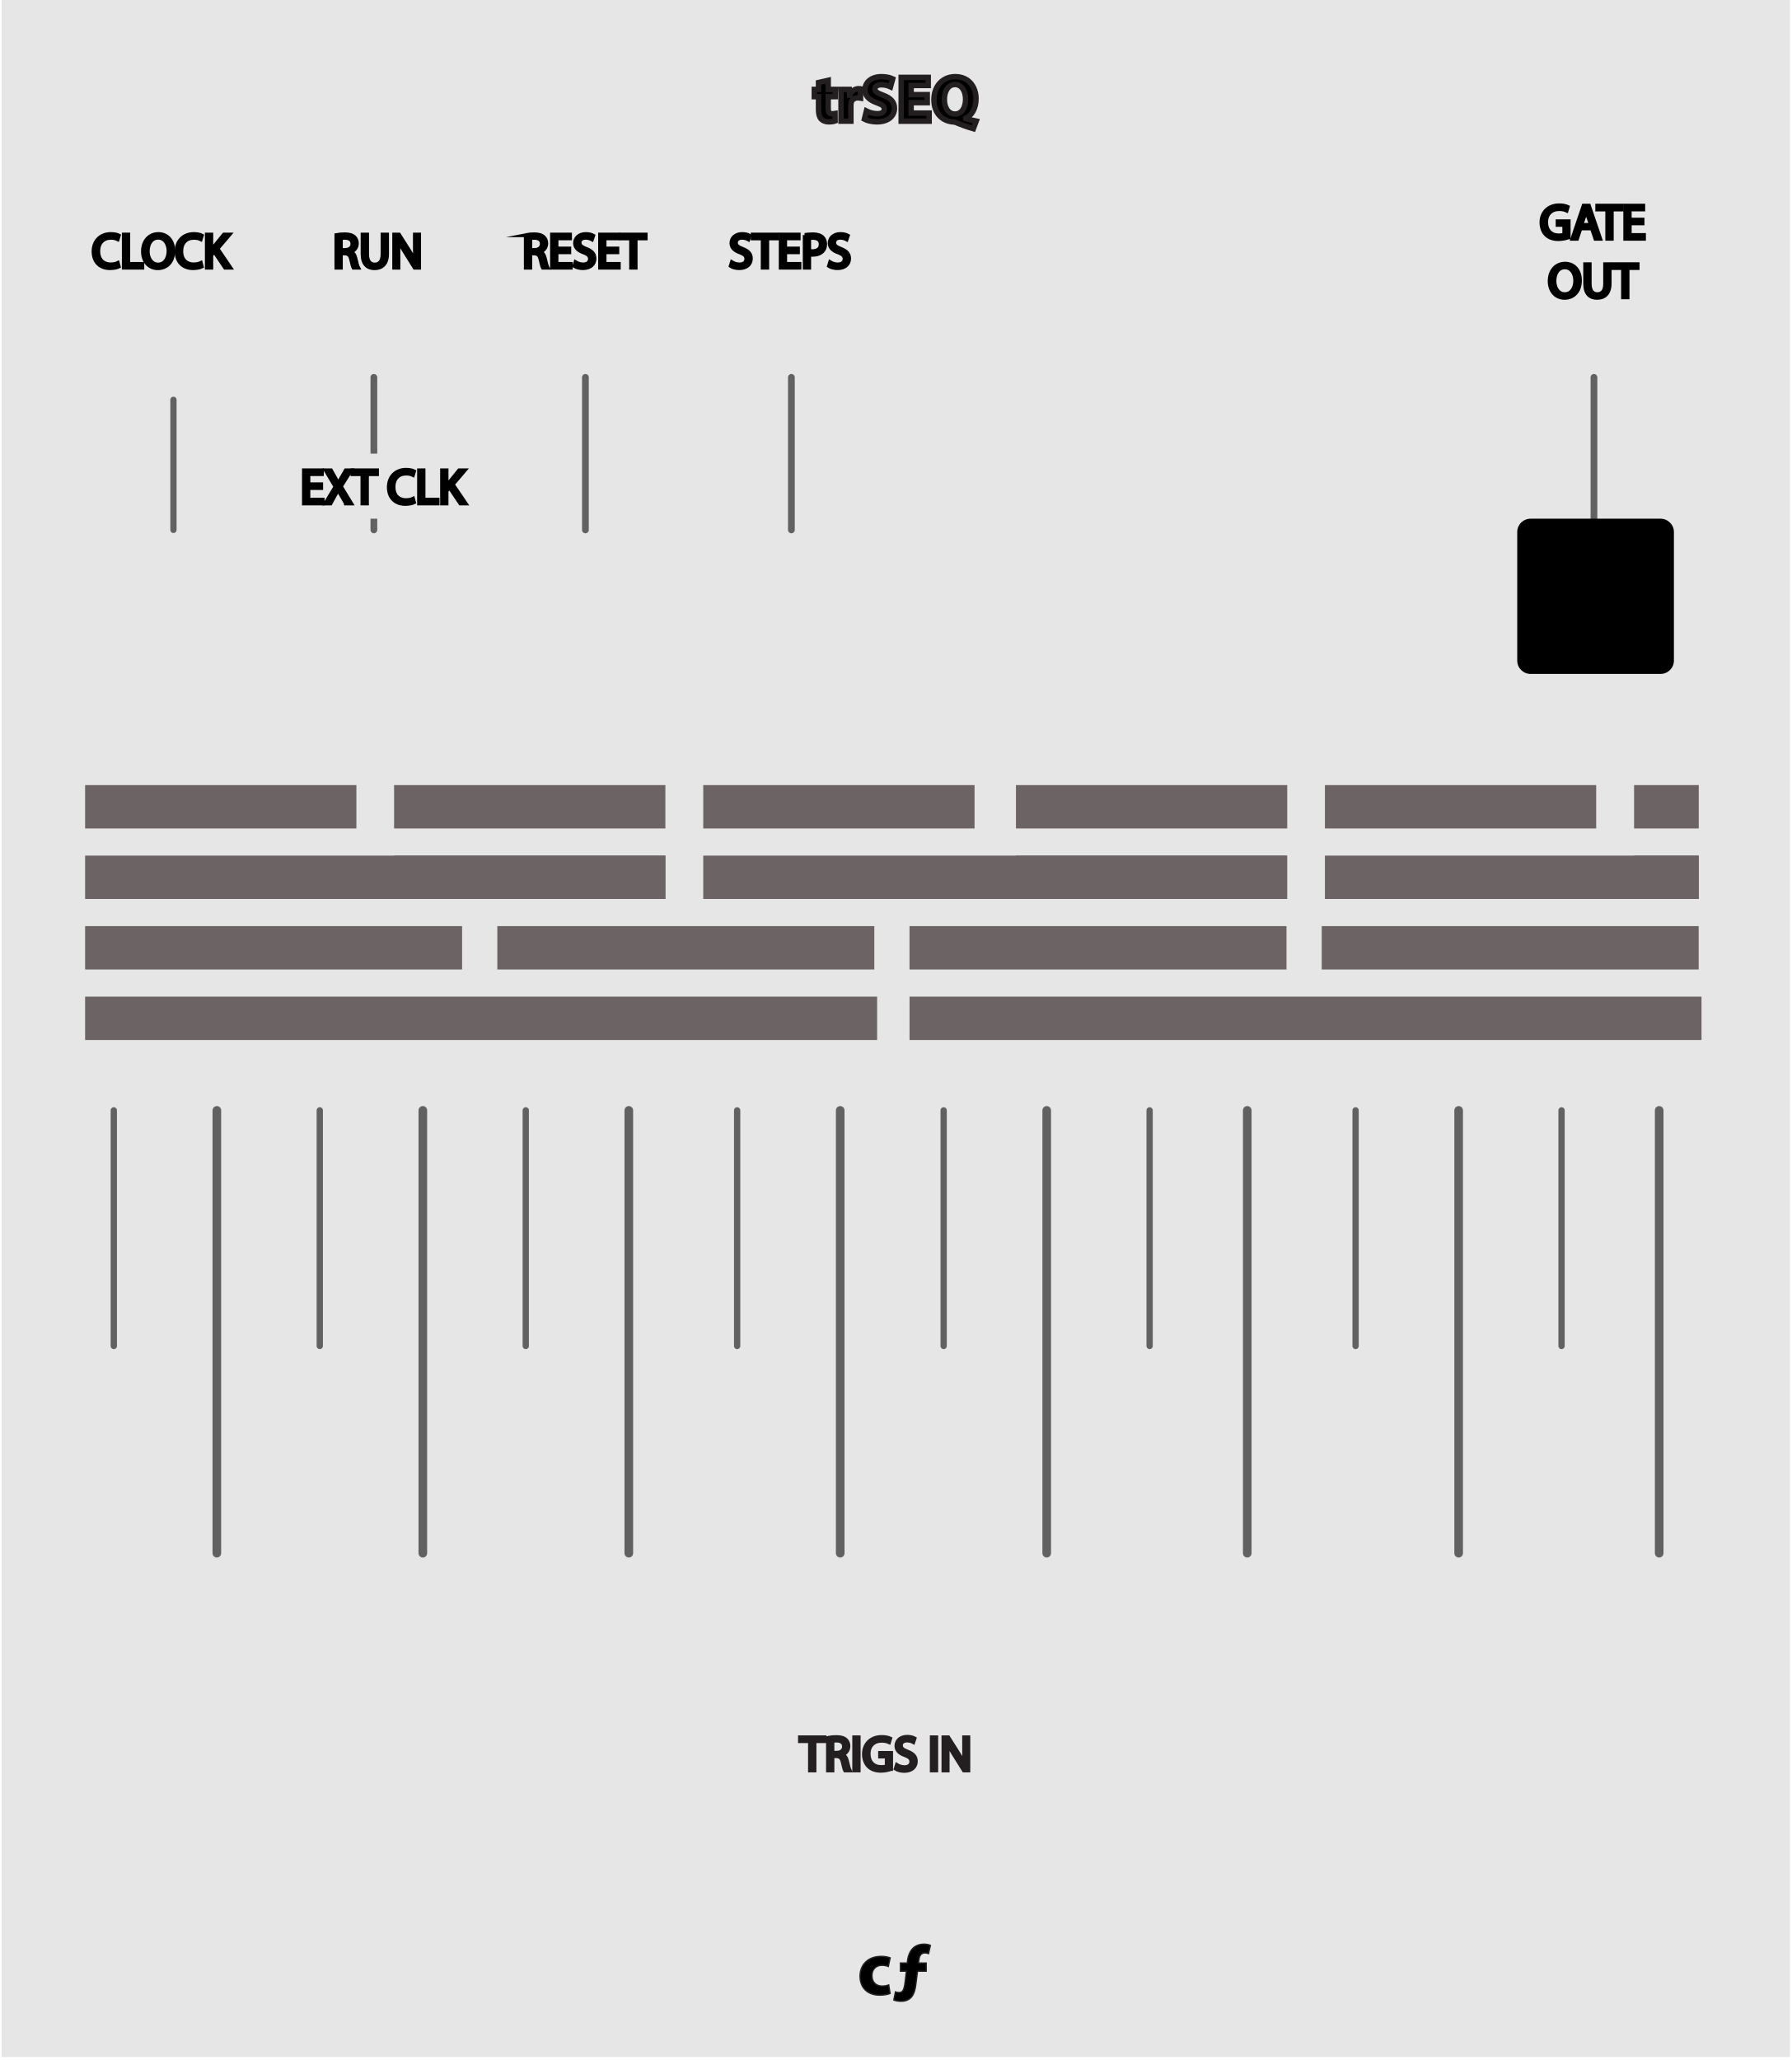
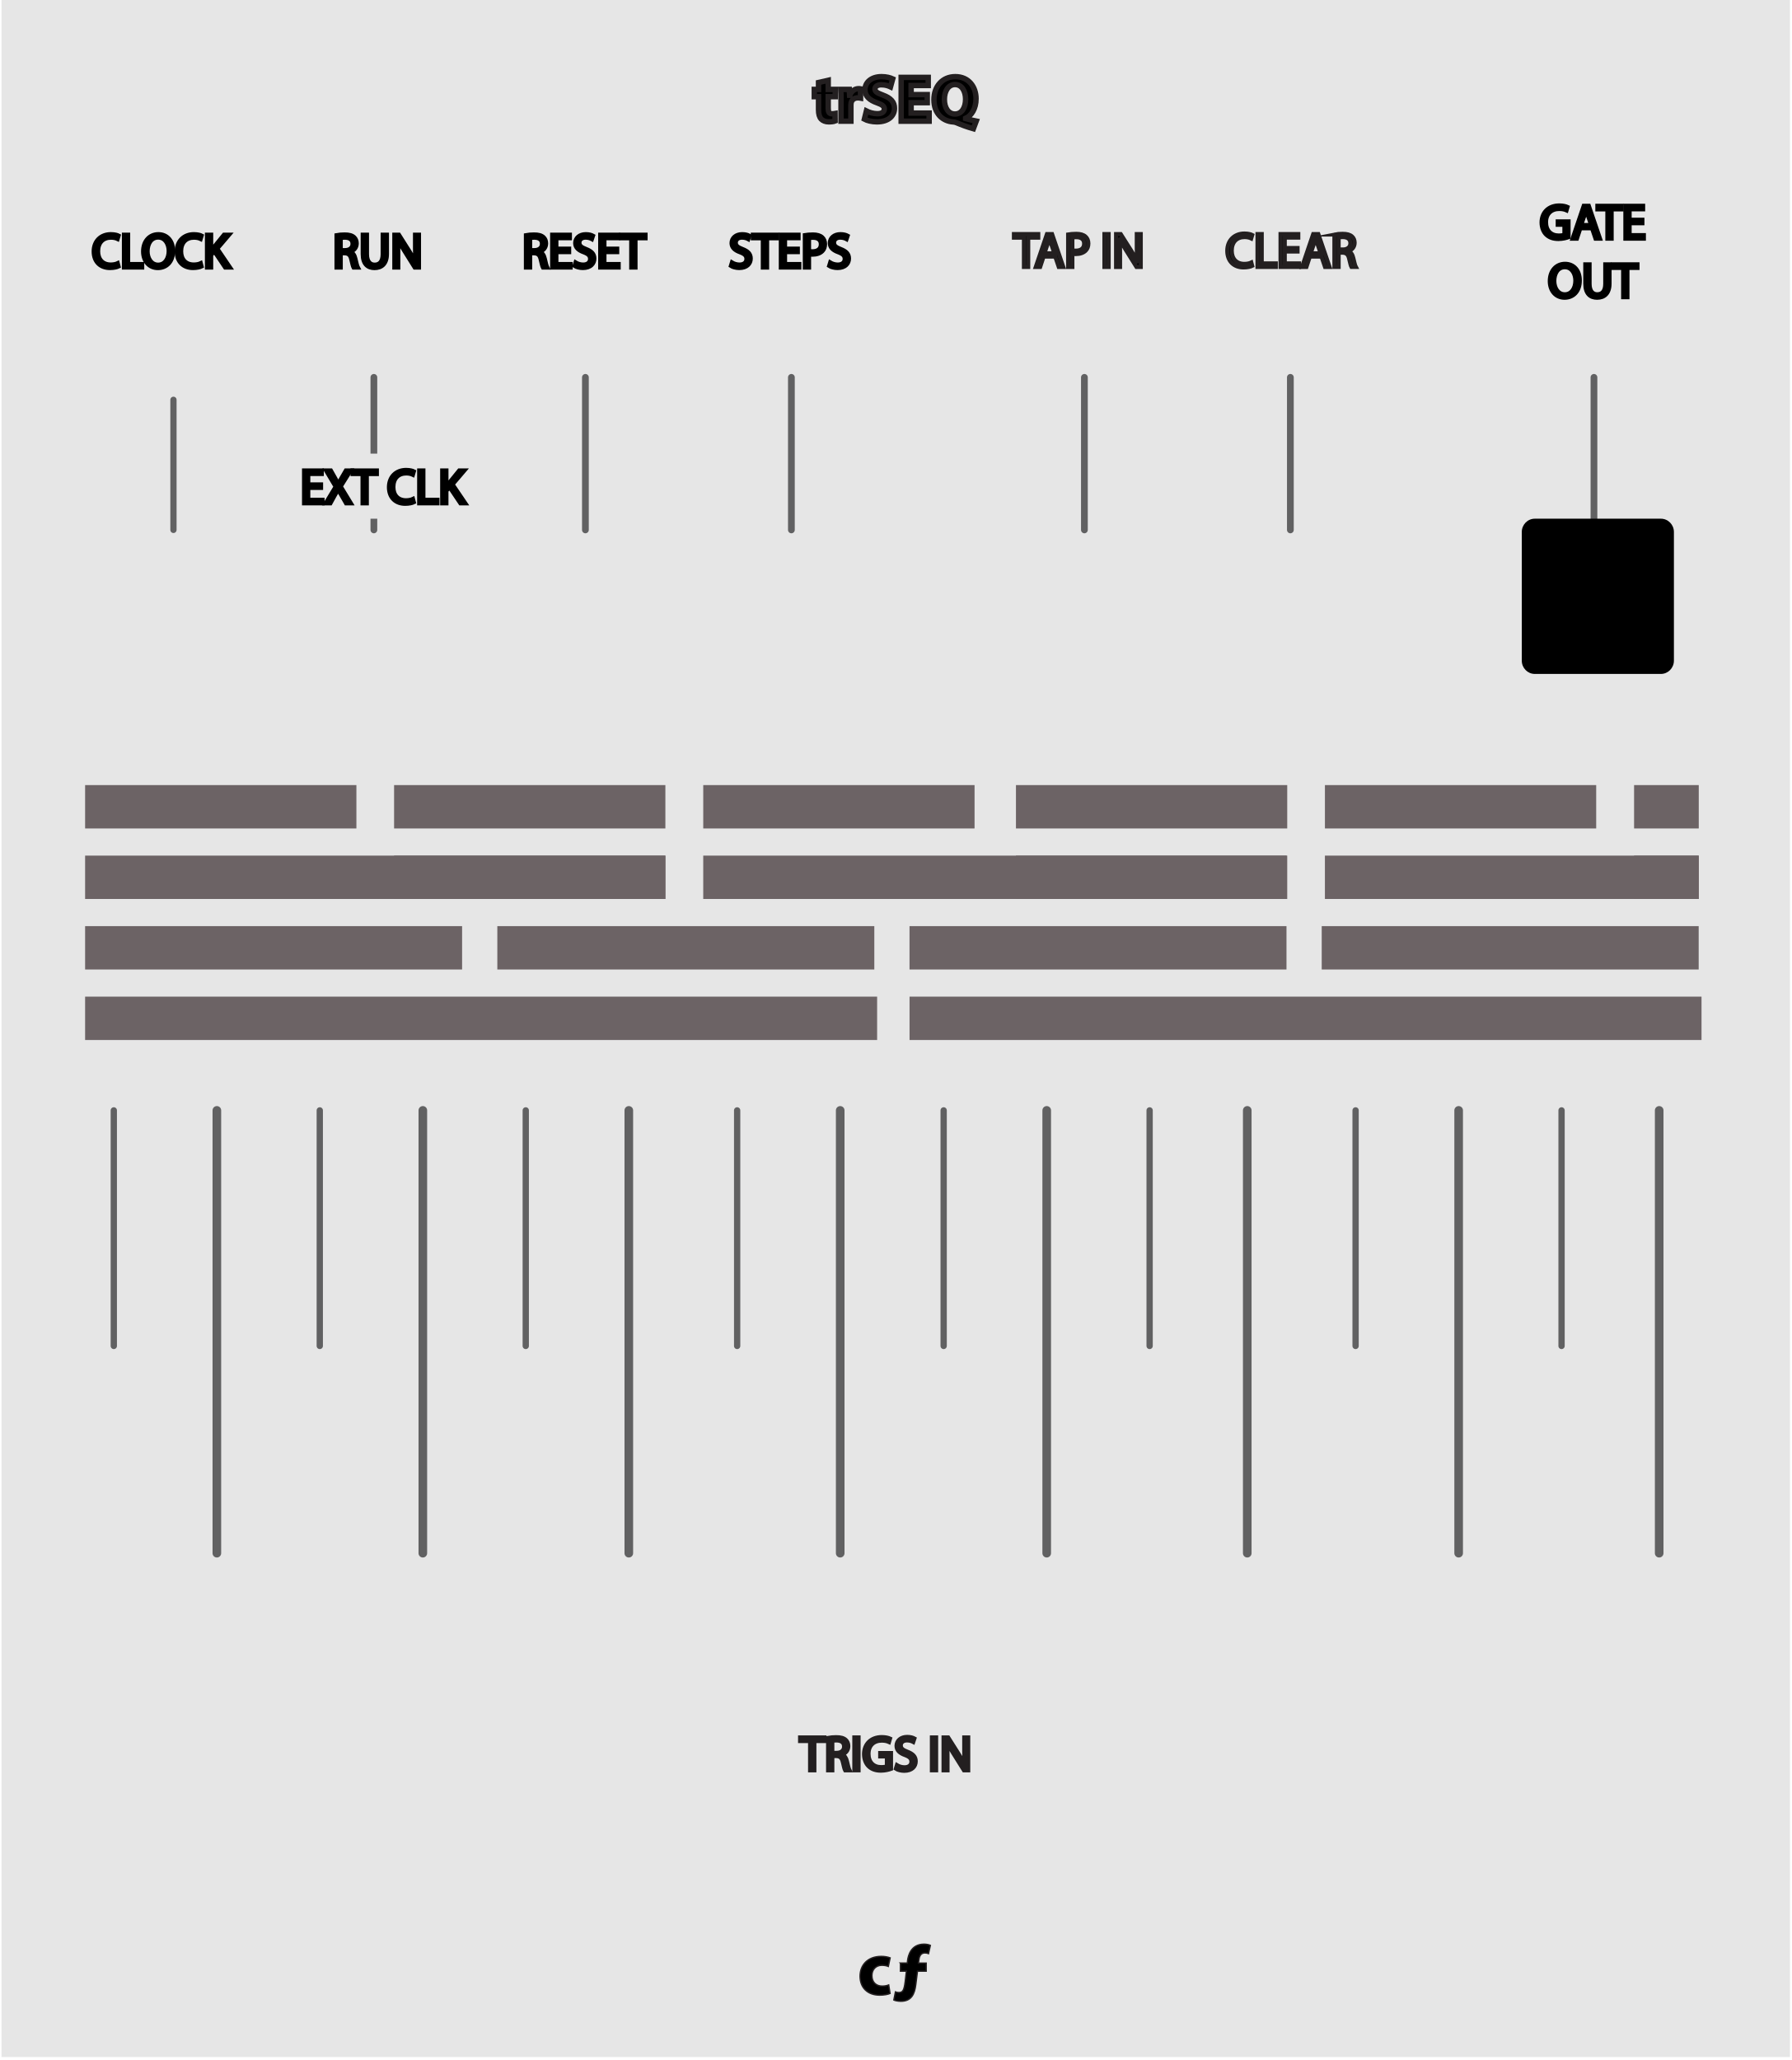
<svg xmlns="http://www.w3.org/2000/svg" version="1.1" id="svg12553" x="0px" y="0px" width="330.5px" height="380px" viewBox="0 0 330.5 380" enable-background="new 0 0 330.5 380" xml:space="preserve">
  <path id="path33453" fill="#E6E6E6" d="M0.277,0h329.945v379.45H0.277V0z" />
-   <path id="path35809_1_" fill="none" stroke="#616162" stroke-width="1.246" stroke-linecap="round" stroke-linejoin="round" stroke-miterlimit="10" d="  M68.975,69.61V97.75" />
+   <path id="path35809_1_" fill="none" stroke="#616162" stroke-width="1.246" stroke-linecap="round" stroke-linejoin="round" stroke-miterlimit="10" d="  M68.975,69.61v28.14" />
  <rect x="52.416" y="83.68" fill="#E6E6E6" width="36.343" height="12.002" />
  <path id="path35727" fill="none" stroke="#616162" stroke-width="1.16" stroke-linecap="round" stroke-linejoin="round" stroke-miterlimit="10" d="  M20.995,204.828v43.453" />
  <path id="path35729" fill="none" stroke="#616162" stroke-width="1.16" stroke-linecap="round" stroke-linejoin="round" stroke-miterlimit="10" d="  M58.995,204.828v43.453" />
  <path id="path35731" fill="none" stroke="#616162" stroke-width="1.16" stroke-linecap="round" stroke-linejoin="round" stroke-miterlimit="10" d="  M96.995,204.828v43.453" />
  <path id="path35733" fill="none" stroke="#616162" stroke-width="1.16" stroke-linecap="round" stroke-linejoin="round" stroke-miterlimit="10" d="  M135.995,204.828v43.453" />
  <path id="path35805" fill="none" stroke="#616162" stroke-width="1.151" stroke-linecap="round" stroke-linejoin="round" stroke-miterlimit="10" d="  M32,73.749V97.75" />
-   <path id="path35807" fill="none" stroke="#616162" stroke-width="1.246" stroke-linecap="round" stroke-linejoin="round" stroke-miterlimit="10" d="  M294.064,69.61V97.75" />
-   <path id="path35809" fill="none" stroke="#616162" stroke-width="1.246" stroke-linecap="round" stroke-linejoin="round" stroke-miterlimit="10" d="  M108,69.61V97.75" />
-   <path id="path35817" fill="none" stroke="#616162" stroke-width="1.246" stroke-linecap="round" stroke-linejoin="round" stroke-miterlimit="10" d="  M146,69.61V97.75" />
-   <path id="path37367" d="M308.815,98.127c0-1.345-1.111-2.445-2.469-2.445h-23.969  c-1.357,0-2.467,1.1-2.467,2.445v23.746c0,1.345,1.11,2.445,2.467,2.445h23.969c1.358,0,2.469-1.1,2.469-2.445V98.127z" />
+   <path id="path35807" fill="none" stroke="#616162" stroke-width="1.246" stroke-linecap="round" stroke-linejoin="round" stroke-miterlimit="10" d="  M294.064,69.61v28.14" />
+   <path id="path35809" fill="none" stroke="#616162" stroke-width="1.246" stroke-linecap="round" stroke-linejoin="round" stroke-miterlimit="10" d="  M108,69.61v28.14" />
+   <path id="path35817" fill="none" stroke="#616162" stroke-width="1.246" stroke-linecap="round" stroke-linejoin="round" stroke-miterlimit="10" d="  M146,69.61v28.14" />
+   <path id="path37367" d="M308.815,98.127c0-1.345-1.079-2.445-2.398-2.445h-23.272  c-1.316,0-2.395,1.1-2.395,2.445v23.746c0,1.345,1.077,2.445,2.395,2.445h23.272c1.319,0,2.398-1.1,2.398-2.445V98.127z" />
  <path id="path35727_1_" fill="none" stroke="#616162" stroke-width="1.59" stroke-linecap="round" stroke-linejoin="round" stroke-miterlimit="10" d="  M40.007,204.829v81.683" />
  <path id="path35729_1_" fill="none" stroke="#616162" stroke-width="1.59" stroke-linecap="round" stroke-linejoin="round" stroke-miterlimit="10" d="  M78.007,204.829v81.683" />
  <path id="path35731_1_" fill="none" stroke="#616162" stroke-width="1.59" stroke-linecap="round" stroke-linejoin="round" stroke-miterlimit="10" d="  M116.007,204.829v81.683" />
  <path id="path35733_1_" fill="none" stroke="#616162" stroke-width="1.59" stroke-linecap="round" stroke-linejoin="round" stroke-miterlimit="10" d="  M155.007,204.829v81.683" />
  <path id="path35727_3_" fill="none" stroke="#616162" stroke-width="1.16" stroke-linecap="round" stroke-linejoin="round" stroke-miterlimit="10" d="  M174.093,204.828v43.453" />
  <path id="path35729_3_" fill="none" stroke="#616162" stroke-width="1.16" stroke-linecap="round" stroke-linejoin="round" stroke-miterlimit="10" d="  M212.091,204.828v43.453" />
  <path id="path35731_3_" fill="none" stroke="#616162" stroke-width="1.16" stroke-linecap="round" stroke-linejoin="round" stroke-miterlimit="10" d="  M250.089,204.828v43.453" />
  <path id="path35733_3_" fill="none" stroke="#616162" stroke-width="1.16" stroke-linecap="round" stroke-linejoin="round" stroke-miterlimit="10" d="  M288.086,204.828v43.453" />
  <path id="path35727_2_" fill="none" stroke="#616162" stroke-width="1.59" stroke-linecap="round" stroke-linejoin="round" stroke-miterlimit="10" d="  M193.104,204.829v81.683" />
  <path id="path35729_2_" fill="none" stroke="#616162" stroke-width="1.59" stroke-linecap="round" stroke-linejoin="round" stroke-miterlimit="10" d="  M230.102,204.829v81.683" />
-   <path id="path35731_2_" fill="none" stroke="#616162" stroke-width="1.59" stroke-linecap="round" stroke-linejoin="round" stroke-miterlimit="10" d="  M269.101,204.829v81.683" />
-   <path id="path35733_2_" fill="none" stroke="#616162" stroke-width="1.59" stroke-linecap="round" stroke-linejoin="round" stroke-miterlimit="10" d="  M306.097,204.829v81.683" />
+   <path id="path35731_2_" fill="none" stroke="#616162" stroke-width="1.59" stroke-linecap="round" stroke-linejoin="round" stroke-miterlimit="10" d="  M269.102,204.829v81.683" />
+   <path id="path35733_2_" fill="none" stroke="#616162" stroke-width="1.59" stroke-linecap="round" stroke-linejoin="round" stroke-miterlimit="10" d="  M306.098,204.829v81.683" />
  <rect x="15.701" y="183.846" fill="#6C6365" width="146.116" height="8" />
  <rect x="167.798" y="183.846" fill="#6C6365" width="146.109" height="8" />
  <rect x="15.701" y="170.838" fill="#6C6365" width="69.549" height="8" />
  <rect x="91.75" y="170.838" fill="#6C6365" width="69.549" height="8" />
  <rect x="167.794" y="170.838" fill="#6C6365" width="69.546" height="8" />
  <rect x="243.84" y="170.838" fill="#6C6365" width="69.545" height="8" />
  <rect x="15.701" y="157.831" fill="#6C6365" width="107.051" height="8" />
  <rect x="72.704" y="157.831" fill="#6C6365" width="50.049" height="8" />
-   <rect x="129.737" y="157.831" fill="#6C6365" width="107.612" height="8" />
-   <rect x="187.429" y="157.831" fill="#6C6365" width="50.047" height="8" />
+   <rect x="129.737" y="157.831" fill="#6C6365" width="107.613" height="8" />
+   <rect x="187.43" y="157.831" fill="#6C6365" width="50.047" height="8" />
  <rect x="244.428" y="157.831" fill="#6C6365" width="68.964" height="8" />
-   <rect x="301.466" y="157.831" fill="#6C6365" width="11.931" height="8" />
+   <rect x="301.466" y="157.831" fill="#6C6365" width="11.933" height="8" />
  <rect x="15.701" y="144.823" fill="#6C6365" width="50.049" height="8" />
  <rect x="72.704" y="144.823" fill="#6C6365" width="50.049" height="8" />
  <rect x="129.739" y="144.823" fill="#6C6365" width="50.053" height="8" />
-   <rect x="187.429" y="144.823" fill="#6C6365" width="50.047" height="8" />
-   <rect x="244.429" y="144.823" fill="#6C6365" width="50.047" height="8" />
-   <rect x="301.466" y="144.823" fill="#6C6365" width="11.931" height="8" />
+   <rect x="187.43" y="144.823" fill="#6C6365" width="50.047" height="8" />
+   <rect x="244.43" y="144.823" fill="#6C6365" width="50.047" height="8" />
+   <rect x="301.466" y="144.823" fill="#6C6365" width="11.933" height="8" />
  <g>
-     <path fill="#231F20" stroke="#231F20" stroke-width="0.75" stroke-miterlimit="10" d="M149.449,321.162h-1.845v-0.666h4.492v0.666   h-1.854v5.401h-0.792V321.162z" />
-     <path fill="#231F20" stroke="#231F20" stroke-width="0.75" stroke-miterlimit="10" d="M152.77,320.577   c0.396-0.081,0.963-0.127,1.503-0.127c0.837,0,1.377,0.153,1.756,0.496c0.306,0.27,0.477,0.684,0.477,1.152   c0,0.801-0.504,1.332-1.144,1.548v0.027c0.468,0.162,0.748,0.594,0.892,1.225c0.198,0.846,0.342,1.431,0.468,1.665h-0.81   c-0.099-0.171-0.234-0.693-0.405-1.449c-0.18-0.838-0.504-1.152-1.215-1.18h-0.738v2.629h-0.783V320.577z M153.553,323.341h0.801   c0.837,0,1.369-0.459,1.369-1.152c0-0.783-0.567-1.126-1.396-1.135c-0.378,0-0.648,0.036-0.774,0.072V323.341z" />
-     <path fill="#231F20" stroke="#231F20" stroke-width="0.75" stroke-miterlimit="10" d="M158.395,320.496v6.067h-0.783v-6.067   H158.395z" />
-     <path fill="#231F20" stroke="#231F20" stroke-width="0.75" stroke-miterlimit="10" d="M164.381,326.293   c-0.351,0.126-1.044,0.334-1.864,0.334c-0.918,0-1.674-0.234-2.269-0.802c-0.522-0.504-0.846-1.314-0.846-2.26   c0.009-1.81,1.251-3.133,3.286-3.133c0.703,0,1.251,0.153,1.513,0.279l-0.189,0.639c-0.324-0.144-0.729-0.261-1.341-0.261   c-1.477,0-2.44,0.918-2.44,2.439c0,1.54,0.927,2.449,2.341,2.449c0.513,0,0.864-0.072,1.044-0.162v-1.81h-1.233v-0.63h1.999   V326.293z" />
-     <path fill="#231F20" stroke="#231F20" stroke-width="0.75" stroke-miterlimit="10" d="M165.469,325.609   c0.351,0.216,0.864,0.396,1.404,0.396c0.801,0,1.27-0.423,1.27-1.035c0-0.566-0.324-0.891-1.144-1.206   c-0.99-0.352-1.603-0.864-1.603-1.72c0-0.945,0.783-1.647,1.963-1.647c0.621,0,1.071,0.145,1.341,0.297l-0.216,0.64   c-0.198-0.108-0.604-0.288-1.152-0.288c-0.828,0-1.144,0.495-1.144,0.909c0,0.567,0.369,0.847,1.207,1.17   c1.026,0.396,1.548,0.892,1.548,1.783c0,0.936-0.693,1.746-2.124,1.746c-0.586,0-1.225-0.171-1.549-0.387L165.469,325.609z" />
-     <path fill="#231F20" stroke="#231F20" stroke-width="0.75" stroke-miterlimit="10" d="M172.704,320.496v6.067h-0.783v-6.067   H172.704z" />
-     <path fill="#231F20" stroke="#231F20" stroke-width="0.75" stroke-miterlimit="10" d="M174.072,326.563v-6.067h0.855l1.944,3.069   c0.45,0.711,0.801,1.351,1.089,1.972l0.019-0.009c-0.072-0.811-0.09-1.549-0.09-2.494v-2.538h0.738v6.067h-0.793l-1.926-3.079   c-0.424-0.675-0.829-1.368-1.135-2.025l-0.027,0.009c0.045,0.766,0.063,1.494,0.063,2.503v2.593H174.072z" />
+     <path fill="#231F20" stroke="#231F20" stroke-width="0.75" stroke-miterlimit="10" d="M149.449,321.162h-1.845v-0.666h4.492v0.666   h-1.854v5.4h-0.792L149.449,321.162L149.449,321.162z" />
+     <path fill="#231F20" stroke="#231F20" stroke-width="0.75" stroke-miterlimit="10" d="M152.77,320.577   c0.396-0.081,0.963-0.127,1.503-0.127c0.837,0,1.377,0.153,1.756,0.495c0.306,0.271,0.477,0.685,0.477,1.152   c0,0.801-0.504,1.332-1.144,1.549v0.025c0.468,0.162,0.748,0.596,0.892,1.227c0.198,0.846,0.342,1.431,0.468,1.664h-0.81   c-0.099-0.17-0.234-0.692-0.405-1.448c-0.18-0.839-0.504-1.152-1.215-1.181h-0.738v2.629h-0.783L152.77,320.577L152.77,320.577z    M153.553,323.341h0.801c0.837,0,1.369-0.459,1.369-1.151c0-0.782-0.567-1.127-1.396-1.135c-0.378,0-0.648,0.035-0.774,0.071   V323.341z" />
+     <path fill="#231F20" stroke="#231F20" stroke-width="0.75" stroke-miterlimit="10" d="M158.395,320.496v6.066h-0.783v-6.066   H158.395z" />
+     <path fill="#231F20" stroke="#231F20" stroke-width="0.75" stroke-miterlimit="10" d="M164.381,326.293   c-0.351,0.126-1.044,0.334-1.864,0.334c-0.918,0-1.674-0.234-2.269-0.802c-0.522-0.505-0.846-1.313-0.846-2.261   c0.009-1.811,1.251-3.133,3.286-3.133c0.703,0,1.251,0.152,1.513,0.278l-0.189,0.64c-0.324-0.145-0.729-0.262-1.341-0.262   c-1.477,0-2.44,0.918-2.44,2.438c0,1.541,0.927,2.449,2.341,2.449c0.513,0,0.864-0.07,1.044-0.162v-1.81h-1.233v-0.63h1.999   L164.381,326.293L164.381,326.293z" />
+     <path fill="#231F20" stroke="#231F20" stroke-width="0.75" stroke-miterlimit="10" d="M165.469,325.609   c0.352,0.216,0.864,0.396,1.404,0.396c0.801,0,1.27-0.423,1.27-1.034c0-0.566-0.324-0.892-1.144-1.207   c-0.99-0.352-1.603-0.863-1.603-1.72c0-0.944,0.784-1.647,1.963-1.647c0.621,0,1.07,0.146,1.341,0.297l-0.216,0.642   c-0.198-0.106-0.604-0.288-1.152-0.288c-0.828,0-1.145,0.495-1.145,0.909c0,0.565,0.369,0.847,1.207,1.17   c1.025,0.396,1.549,0.894,1.549,1.783c0,0.937-0.693,1.745-2.125,1.745c-0.586,0-1.224-0.172-1.548-0.387L165.469,325.609z" />
+     <path fill="#231F20" stroke="#231F20" stroke-width="0.75" stroke-miterlimit="10" d="M172.704,320.496v6.066h-0.783v-6.066   H172.704z" />
+     <path fill="#231F20" stroke="#231F20" stroke-width="0.75" stroke-miterlimit="10" d="M174.072,326.562v-6.066h0.854l1.944,3.068   c0.448,0.711,0.801,1.352,1.089,1.973l0.02-0.01c-0.071-0.812-0.09-1.549-0.09-2.493v-2.538h0.737v6.066h-0.793l-1.926-3.078   c-0.425-0.676-0.829-1.368-1.136-2.025l-0.026,0.009c0.045,0.767,0.062,1.494,0.062,2.503v2.594h-0.735L174.072,326.562   L174.072,326.562z" />
  </g>
  <g>
    <path stroke="#000000" stroke-width="0.75" stroke-miterlimit="10" d="M21.88,49.159c-0.288,0.144-0.864,0.288-1.603,0.288   c-1.71,0-2.998-1.08-2.998-3.07c0-1.899,1.287-3.187,3.169-3.187c0.756,0,1.233,0.162,1.44,0.27l-0.189,0.64   c-0.297-0.145-0.72-0.252-1.225-0.252c-1.422,0-2.368,0.909-2.368,2.503c0,1.485,0.855,2.439,2.332,2.439   c0.477,0,0.963-0.099,1.278-0.252L21.88,49.159z" />
-     <path stroke="#000000" stroke-width="0.75" stroke-miterlimit="10" d="M22.86,43.29h0.783V48.7h2.593v0.657H22.86V43.29z" />
+     <path stroke="#000000" stroke-width="0.75" stroke-miterlimit="10" d="M22.86,43.29h0.783v5.41h2.593v0.657H22.86V43.29z" />
    <path stroke="#000000" stroke-width="0.75" stroke-miterlimit="10" d="M31.942,46.26c0,2.089-1.269,3.196-2.818,3.196   c-1.603,0-2.728-1.243-2.728-3.079c0-1.926,1.197-3.187,2.818-3.187C30.871,43.19,31.942,44.46,31.942,46.26z M27.234,46.359   c0,1.296,0.703,2.458,1.936,2.458c1.242,0,1.944-1.144,1.944-2.521c0-1.206-0.63-2.467-1.936-2.467   C27.882,43.83,27.234,45.027,27.234,46.359z" />
    <path stroke="#000000" stroke-width="0.75" stroke-miterlimit="10" d="M37.198,49.159c-0.288,0.144-0.864,0.288-1.603,0.288   c-1.71,0-2.998-1.08-2.998-3.07c0-1.899,1.287-3.187,3.169-3.187c0.756,0,1.233,0.162,1.44,0.27l-0.189,0.64   c-0.297-0.145-0.72-0.252-1.225-0.252c-1.422,0-2.368,0.909-2.368,2.503c0,1.485,0.855,2.439,2.332,2.439   c0.478,0,0.963-0.099,1.278-0.252L37.198,49.159z" />
-     <path stroke="#000000" stroke-width="0.75" stroke-miterlimit="10" d="M38.178,43.29h0.783v2.926h0.027   c0.162-0.234,0.324-0.45,0.477-0.648l1.854-2.278h0.972l-2.197,2.575l2.368,3.493h-0.927l-1.999-2.98l-0.576,0.667v2.313h-0.783   V43.29z" />
+     <path stroke="#000000" stroke-width="0.75" stroke-miterlimit="10" d="M38.178,43.29h0.783v2.926h0.027   c0.162-0.234,0.324-0.45,0.477-0.648l1.854-2.278h0.972l-2.197,2.575l2.368,3.493h-0.927l-1.999-2.98l-0.576,0.667v2.313h-0.783   V43.29H38.178z" />
  </g>
  <g>
    <path stroke="#000000" stroke-width="0.75" stroke-miterlimit="10" d="M62.08,43.371c0.396-0.081,0.963-0.126,1.503-0.126   c0.837,0,1.377,0.153,1.756,0.495c0.306,0.27,0.477,0.684,0.477,1.152c0,0.801-0.504,1.333-1.144,1.548v0.027   c0.468,0.162,0.748,0.594,0.892,1.224c0.198,0.846,0.342,1.432,0.468,1.666h-0.81c-0.099-0.171-0.234-0.693-0.405-1.449   c-0.18-0.837-0.504-1.152-1.215-1.18h-0.738v2.629H62.08V43.371z M62.863,46.134h0.801c0.837,0,1.369-0.459,1.369-1.152   c0-0.783-0.567-1.125-1.396-1.134c-0.378,0-0.648,0.036-0.774,0.072V46.134z" />
    <path stroke="#000000" stroke-width="0.75" stroke-miterlimit="10" d="M67.705,43.29v3.592c0,1.359,0.604,1.936,1.414,1.936   c0.9,0,1.477-0.594,1.477-1.936V43.29h0.792v3.538c0,1.864-0.981,2.629-2.295,2.629c-1.243,0-2.179-0.711-2.179-2.593V43.29H67.705   z" />
-     <path stroke="#000000" stroke-width="0.75" stroke-miterlimit="10" d="M72.745,49.357V43.29H73.6l1.944,3.07   c0.45,0.711,0.801,1.351,1.089,1.972l0.018-0.009c-0.072-0.811-0.09-1.549-0.09-2.494V43.29H77.3v6.068h-0.792l-1.927-3.079   c-0.423-0.675-0.828-1.368-1.134-2.025l-0.027,0.009c0.045,0.766,0.063,1.495,0.063,2.503v2.593H72.745z" />
+     <path stroke="#000000" stroke-width="0.75" stroke-miterlimit="10" d="M72.745,49.357V43.29H73.6l1.944,3.07   c0.45,0.711,0.801,1.351,1.089,1.972l0.018-0.009c-0.072-0.811-0.09-1.549-0.09-2.494V43.29H77.3v6.068h-0.792l-1.927-3.079   c-0.423-0.675-0.828-1.368-1.134-2.025l-0.027,0.009c0.045,0.766,0.063,1.495,0.063,2.503v2.593h-0.738V49.357z" />
  </g>
  <g>
-     <path stroke="#000000" stroke-width="0.75" stroke-miterlimit="10" d="M97.021,43.371c0.396-0.081,0.963-0.126,1.503-0.126   c0.837,0,1.377,0.153,1.756,0.495c0.306,0.27,0.477,0.684,0.477,1.152c0,0.801-0.504,1.333-1.144,1.548v0.027   c0.468,0.162,0.748,0.594,0.892,1.224c0.198,0.846,0.342,1.432,0.468,1.666h-0.81c-0.099-0.171-0.234-0.693-0.405-1.449   c-0.18-0.837-0.504-1.152-1.215-1.18h-0.738v2.629h-0.783V43.371z M97.805,46.134h0.801c0.837,0,1.369-0.459,1.369-1.152   c0-0.783-0.567-1.125-1.396-1.134c-0.378,0-0.648,0.036-0.774,0.072V46.134z" />
+     <path stroke="#000000" stroke-width="0.75" stroke-miterlimit="10" d="M97.021,43.371c0.396-0.081,0.963-0.126,1.503-0.126   c0.837,0,1.377,0.153,1.756,0.495c0.306,0.27,0.477,0.684,0.477,1.152c0,0.801-0.504,1.333-1.144,1.548v0.027   c0.468,0.162,0.748,0.594,0.892,1.224c0.198,0.846,0.342,1.432,0.468,1.666h-0.81c-0.099-0.171-0.234-0.693-0.405-1.449   c-0.18-0.837-0.504-1.152-1.215-1.18h-0.738v2.629h-0.783L97.021,43.371L97.021,43.371z M97.805,46.134h0.801   c0.837,0,1.369-0.459,1.369-1.152c0-0.783-0.567-1.125-1.396-1.134c-0.378,0-0.648,0.036-0.774,0.072V46.134z" />
    <path stroke="#000000" stroke-width="0.75" stroke-miterlimit="10" d="M105.005,46.513h-2.359V48.7h2.629v0.657h-3.412V43.29h3.277   v0.657h-2.494v1.917h2.359V46.513z" />
    <path stroke="#000000" stroke-width="0.75" stroke-miterlimit="10" d="M106.183,48.403c0.351,0.216,0.864,0.396,1.404,0.396   c0.801,0,1.27-0.423,1.27-1.035c0-0.567-0.324-0.892-1.144-1.207c-0.99-0.351-1.603-0.864-1.603-1.72   c0-0.945,0.784-1.647,1.963-1.647c0.621,0,1.071,0.144,1.341,0.297l-0.216,0.639c-0.198-0.108-0.604-0.288-1.152-0.288   c-0.829,0-1.144,0.495-1.144,0.909c0,0.567,0.369,0.846,1.207,1.17c1.026,0.396,1.548,0.891,1.548,1.782   c0,0.937-0.693,1.747-2.125,1.747c-0.585,0-1.225-0.171-1.549-0.387L106.183,48.403z" />
    <path stroke="#000000" stroke-width="0.75" stroke-miterlimit="10" d="M113.87,46.513h-2.359V48.7h2.629v0.657h-3.412V43.29h3.277   v0.657h-2.494v1.917h2.359V46.513z" />
-     <path stroke="#000000" stroke-width="0.75" stroke-miterlimit="10" d="M116.452,43.956h-1.845V43.29h4.492v0.666h-1.854v5.402   h-0.792V43.956z" />
+     <path stroke="#000000" stroke-width="0.75" stroke-miterlimit="10" d="M116.452,43.956h-1.845V43.29h4.492v0.666h-1.854v5.402   h-0.792L116.452,43.956L116.452,43.956z" />
  </g>
  <g>
    <path stroke="#000000" stroke-width="0.75" stroke-miterlimit="10" d="M135.032,48.403c0.351,0.216,0.864,0.396,1.404,0.396   c0.801,0,1.27-0.423,1.27-1.035c0-0.567-0.324-0.892-1.144-1.207c-0.99-0.351-1.603-0.864-1.603-1.72   c0-0.945,0.784-1.647,1.963-1.647c0.621,0,1.071,0.144,1.341,0.297l-0.216,0.639c-0.198-0.108-0.604-0.288-1.152-0.288   c-0.829,0-1.144,0.495-1.144,0.909c0,0.567,0.369,0.846,1.207,1.17c1.026,0.396,1.548,0.891,1.548,1.782   c0,0.937-0.693,1.747-2.125,1.747c-0.585,0-1.225-0.171-1.549-0.387L135.032,48.403z" />
-     <path stroke="#000000" stroke-width="0.75" stroke-miterlimit="10" d="M140.729,43.956h-1.845V43.29h4.492v0.666h-1.854v5.402   h-0.792V43.956z" />
-     <path stroke="#000000" stroke-width="0.75" stroke-miterlimit="10" d="M147.192,46.513h-2.359V48.7h2.629v0.657h-3.412V43.29h3.277   v0.657h-2.494v1.917h2.359V46.513z" />
-     <path stroke="#000000" stroke-width="0.75" stroke-miterlimit="10" d="M148.478,43.362c0.378-0.063,0.874-0.117,1.503-0.117   c0.774,0,1.342,0.18,1.702,0.504c0.333,0.288,0.531,0.729,0.531,1.27c0,0.549-0.162,0.981-0.468,1.296   c-0.414,0.441-1.089,0.667-1.854,0.667c-0.234,0-0.45-0.009-0.63-0.054v2.431h-0.783V43.362z M149.261,46.288   c0.171,0.045,0.387,0.063,0.648,0.063c0.945,0,1.521-0.459,1.521-1.296c0-0.801-0.567-1.188-1.432-1.188   c-0.342,0-0.603,0.027-0.738,0.063V46.288z" />
+     <path stroke="#000000" stroke-width="0.75" stroke-miterlimit="10" d="M140.729,43.956h-1.845V43.29h4.492v0.666h-1.854v5.402   h-0.792L140.729,43.956L140.729,43.956z" />
+     <path stroke="#000000" stroke-width="0.75" stroke-miterlimit="10" d="M147.192,46.513h-2.359V48.7h2.629v0.657h-3.412V43.29h3.277   v0.657h-2.494v1.917h2.359V46.513L147.192,46.513z" />
+     <path stroke="#000000" stroke-width="0.75" stroke-miterlimit="10" d="M148.478,43.362c0.378-0.063,0.874-0.117,1.503-0.117   c0.774,0,1.342,0.18,1.702,0.504c0.333,0.288,0.531,0.729,0.531,1.27c0,0.549-0.162,0.981-0.468,1.296   c-0.414,0.441-1.089,0.667-1.854,0.667c-0.234,0-0.45-0.009-0.63-0.054v2.431h-0.783L148.478,43.362L148.478,43.362z    M149.261,46.288c0.171,0.045,0.387,0.063,0.648,0.063c0.945,0,1.521-0.459,1.521-1.296c0-0.801-0.567-1.188-1.432-1.188   c-0.342,0-0.603,0.027-0.738,0.063v2.358H149.261z" />
    <path stroke="#000000" stroke-width="0.75" stroke-miterlimit="10" d="M153.158,48.403c0.351,0.216,0.864,0.396,1.404,0.396   c0.801,0,1.27-0.423,1.27-1.035c0-0.567-0.324-0.892-1.144-1.207c-0.99-0.351-1.603-0.864-1.603-1.72   c0-0.945,0.784-1.647,1.963-1.647c0.621,0,1.071,0.144,1.341,0.297l-0.216,0.639c-0.198-0.108-0.604-0.288-1.152-0.288   c-0.829,0-1.144,0.495-1.144,0.909c0,0.567,0.369,0.846,1.207,1.17c1.026,0.396,1.548,0.891,1.548,1.782   c0,0.937-0.693,1.747-2.125,1.747c-0.585,0-1.225-0.171-1.549-0.387L153.158,48.403z" />
  </g>
  <g>
-     <path stroke="#000000" stroke-width="0.75" stroke-miterlimit="10" d="M289.375,43.756c-0.352,0.126-1.045,0.333-1.864,0.333   c-0.918,0-1.674-0.234-2.269-0.801c-0.522-0.504-0.846-1.314-0.846-2.26c0.009-1.81,1.251-3.133,3.285-3.133   c0.703,0,1.252,0.153,1.513,0.279l-0.188,0.639c-0.324-0.144-0.729-0.261-1.342-0.261c-1.477,0-2.439,0.918-2.439,2.44   c0,1.539,0.927,2.449,2.341,2.449c0.513,0,0.864-0.072,1.044-0.162v-1.81h-1.233v-0.63h1.999V43.756z" />
-     <path stroke="#000000" stroke-width="0.75" stroke-miterlimit="10" d="M291.552,42.118l-0.631,1.909h-0.81l2.062-6.068h0.945   l2.07,6.068h-0.837l-0.648-1.909H291.552z M293.541,41.506l-0.594-1.747c-0.136-0.396-0.226-0.756-0.315-1.107h-0.018   c-0.091,0.36-0.189,0.729-0.307,1.098l-0.594,1.756H293.541z" />
-     <path stroke="#000000" stroke-width="0.75" stroke-miterlimit="10" d="M296.537,38.625h-1.845v-0.667h4.492v0.667h-1.854v5.401   h-0.793V38.625z" />
-     <path stroke="#000000" stroke-width="0.75" stroke-miterlimit="10" d="M303,41.182h-2.358v2.188h2.629v0.657h-3.412v-6.068h3.276   v0.657h-2.493v1.917H303V41.182z" />
-     <path stroke="#000000" stroke-width="0.75" stroke-miterlimit="10" d="M291.458,51.729c0,2.088-1.269,3.196-2.817,3.196   c-1.603,0-2.728-1.243-2.728-3.079c0-1.926,1.197-3.187,2.817-3.187C290.387,48.659,291.458,49.929,291.458,51.729z M286.75,51.828   c0,1.296,0.702,2.458,1.936,2.458c1.242,0,1.944-1.144,1.944-2.521c0-1.206-0.63-2.467-1.936-2.467   C287.398,49.298,286.75,50.496,286.75,51.828z" />
-     <path stroke="#000000" stroke-width="0.75" stroke-miterlimit="10" d="M293.257,48.758v3.592c0,1.359,0.604,1.936,1.414,1.936   c0.9,0,1.477-0.594,1.477-1.936v-3.592h0.792v3.538c0,1.864-0.981,2.629-2.296,2.629c-1.242,0-2.179-0.711-2.179-2.593v-3.574   H293.257z" />
+     <path stroke="#000000" stroke-width="0.75" stroke-miterlimit="10" d="M289.375,43.756c-0.352,0.126-1.045,0.333-1.864,0.333   c-0.918,0-1.674-0.234-2.269-0.801c-0.522-0.504-0.846-1.314-0.846-2.26c0.008-1.81,1.25-3.133,3.285-3.133   c0.701,0,1.252,0.153,1.512,0.279l-0.188,0.639c-0.323-0.144-0.729-0.261-1.342-0.261c-1.478,0-2.438,0.918-2.438,2.44   c0,1.539,0.928,2.449,2.342,2.449c0.513,0,0.863-0.072,1.043-0.162v-1.81h-1.232v-0.63h1.999L289.375,43.756L289.375,43.756z" />
+     <path stroke="#000000" stroke-width="0.75" stroke-miterlimit="10" d="M291.552,42.118l-0.631,1.909h-0.81l2.062-6.068h0.945   l2.069,6.068h-0.836l-0.648-1.909H291.552z M293.541,41.506l-0.594-1.747c-0.137-0.396-0.227-0.756-0.315-1.107h-0.019   c-0.09,0.36-0.188,0.729-0.307,1.098l-0.595,1.756H293.541z" />
+     <path stroke="#000000" stroke-width="0.75" stroke-miterlimit="10" d="M296.537,38.625h-1.846v-0.667h4.492v0.667h-1.854v5.401   h-0.793L296.537,38.625L296.537,38.625z" />
+     <path stroke="#000000" stroke-width="0.75" stroke-miterlimit="10" d="M303,41.182h-2.357v2.188h2.629v0.657h-3.412v-6.068h3.275   v0.657h-2.492v1.917H303V41.182z" />
+     <path stroke="#000000" stroke-width="0.75" stroke-miterlimit="10" d="M291.458,51.729c0,2.088-1.269,3.196-2.817,3.196   c-1.603,0-2.728-1.243-2.728-3.079c0-1.926,1.196-3.187,2.817-3.187C290.387,48.659,291.458,49.929,291.458,51.729z M286.75,51.828   c0,1.296,0.702,2.458,1.936,2.458c1.242,0,1.944-1.144,1.944-2.521c0-1.206-0.63-2.467-1.937-2.467   C287.398,49.298,286.75,50.496,286.75,51.828z" />
+     <path stroke="#000000" stroke-width="0.75" stroke-miterlimit="10" d="M293.257,48.758v3.592c0,1.359,0.604,1.936,1.414,1.936   c0.899,0,1.478-0.594,1.478-1.936v-3.592h0.791v3.538c0,1.864-0.979,2.629-2.295,2.629c-1.242,0-2.18-0.711-2.18-2.593v-3.574   H293.257z" />
    <path stroke="#000000" stroke-width="0.75" stroke-miterlimit="10" d="M299.449,49.425h-1.846v-0.667h4.492v0.667h-1.854v5.401   h-0.792V49.425z" />
  </g>
  <g>
    <path stroke="#000000" stroke-width="0.75" stroke-miterlimit="10" d="M59.234,90.004h-2.359v2.188h2.629v0.657h-3.412v-6.068   h3.277v0.657h-2.494v1.917h2.359V90.004z" />
-     <path stroke="#000000" stroke-width="0.75" stroke-miterlimit="10" d="M63.842,92.849l-0.774-1.341   c-0.315-0.513-0.513-0.846-0.702-1.197h-0.018c-0.171,0.351-0.342,0.675-0.657,1.206l-0.729,1.333h-0.9l1.854-3.07l-1.783-2.998   h0.91l0.801,1.422c0.225,0.396,0.396,0.702,0.558,1.026h0.027c0.171-0.36,0.324-0.639,0.549-1.026l0.828-1.422h0.9l-1.846,2.953   l1.891,3.115H63.842z" />
-     <path stroke="#000000" stroke-width="0.75" stroke-miterlimit="10" d="M66.883,87.447h-1.845v-0.666h4.492v0.666h-1.854v5.402   h-0.792V87.447z" />
+     <path stroke="#000000" stroke-width="0.75" stroke-miterlimit="10" d="M63.842,92.849l-0.774-1.341   c-0.315-0.513-0.513-0.846-0.702-1.197h-0.018c-0.171,0.351-0.342,0.675-0.657,1.206l-0.729,1.333h-0.9l1.854-3.07l-1.783-2.998   h0.91l0.801,1.422c0.225,0.396,0.396,0.702,0.558,1.026h0.027c0.171-0.36,0.324-0.639,0.549-1.026l0.828-1.422h0.9l-1.846,2.953   l1.891,3.115L63.842,92.849L63.842,92.849z" />
+     <path stroke="#000000" stroke-width="0.75" stroke-miterlimit="10" d="M66.883,87.447h-1.845v-0.666h4.492v0.666h-1.854v5.402   h-0.792L66.883,87.447L66.883,87.447z" />
    <path stroke="#000000" stroke-width="0.75" stroke-miterlimit="10" d="M76.352,92.65c-0.288,0.144-0.864,0.288-1.603,0.288   c-1.71,0-2.998-1.08-2.998-3.07c0-1.899,1.287-3.187,3.169-3.187c0.756,0,1.233,0.162,1.44,0.27l-0.189,0.64   c-0.297-0.145-0.72-0.252-1.225-0.252c-1.422,0-2.368,0.909-2.368,2.503c0,1.485,0.855,2.439,2.332,2.439   c0.477,0,0.963-0.099,1.278-0.252L76.352,92.65z" />
    <path stroke="#000000" stroke-width="0.75" stroke-miterlimit="10" d="M77.331,86.781h0.783v5.411h2.593v0.657h-3.376V86.781z" />
-     <path stroke="#000000" stroke-width="0.75" stroke-miterlimit="10" d="M81.579,86.781h0.783v2.926h0.027   c0.162-0.234,0.324-0.45,0.477-0.648l1.854-2.278h0.972l-2.197,2.575l2.368,3.493h-0.928l-1.999-2.98l-0.576,0.667v2.313h-0.783   V86.781z" />
+     <path stroke="#000000" stroke-width="0.75" stroke-miterlimit="10" d="M81.579,86.781h0.783v2.926h0.027   c0.162-0.234,0.324-0.45,0.477-0.648l1.854-2.278h0.972l-2.197,2.575l2.368,3.493h-0.928l-1.999-2.98l-0.576,0.667v2.313h-0.783   v-6.068H81.579z" />
  </g>
  <g>
-     <path stroke="#231F20" stroke-width="0.25" stroke-miterlimit="10" d="M164.204,367.725c-0.379,0.168-1.092,0.309-1.905,0.309   c-2.214,0-3.628-1.346-3.628-3.502c0-2.004,1.373-3.643,3.922-3.643c0.56,0,1.177,0.1,1.625,0.268l-0.336,1.582   c-0.252-0.107-0.631-0.211-1.19-0.211c-1.121,0-1.849,0.799-1.835,1.92c0,1.26,0.84,1.92,1.877,1.92   c0.503,0,0.896-0.086,1.219-0.211L164.204,367.725z" />
-     <path stroke="#231F20" stroke-width="0.25" stroke-miterlimit="10" d="M166.12,362.121h1.274l0.042-0.447   c0.111-0.939,0.63-3.039,3.039-3.039c0.477,0,0.911,0.098,1.163,0.223l-0.336,1.514c-0.169-0.066-0.394-0.127-0.659-0.127   c-0.7,0-1.036,0.506-1.12,1.266l-0.084,0.611h1.429v1.486h-1.607l-0.311,2.492c-0.211,1.709-0.785,3.066-2.771,3.066   c-0.577-0.014-1.066-0.125-1.277-0.236l0.295-1.484c0.209,0.084,0.434,0.111,0.66,0.111c0.7-0.016,0.938-0.393,1.138-1.988   l0.225-1.961h-1.096v-1.486H166.12L166.12,362.121z" />
+     <path stroke="#231F20" stroke-width="0.25" stroke-miterlimit="10" d="M164.204,367.725c-0.379,0.168-1.092,0.311-1.905,0.311   c-2.214,0-3.628-1.348-3.628-3.502c0-2.006,1.373-3.645,3.922-3.645c0.56,0,1.177,0.1,1.625,0.27l-0.336,1.58   c-0.252-0.105-0.631-0.211-1.19-0.211c-1.121,0-1.849,0.801-1.835,1.922c0,1.26,0.84,1.92,1.877,1.92   c0.503,0,0.896-0.086,1.219-0.211L164.204,367.725z" />
+     <path stroke="#231F20" stroke-width="0.25" stroke-miterlimit="10" d="M166.12,362.121h1.274l0.041-0.447   c0.11-0.939,0.631-3.039,3.039-3.039c0.478,0,0.912,0.098,1.164,0.223l-0.338,1.516c-0.169-0.064-0.394-0.127-0.658-0.127   c-0.699,0-1.035,0.506-1.119,1.266l-0.084,0.611h1.429v1.484h-1.606l-0.312,2.492c-0.212,1.709-0.785,3.066-2.771,3.066   c-0.579-0.014-1.068-0.125-1.279-0.236l0.295-1.484c0.209,0.084,0.434,0.111,0.66,0.111c0.699-0.016,0.938-0.393,1.139-1.988   l0.227-1.961h-1.098v-1.484L166.12,362.121L166.12,362.121z" />
  </g>
  <g>
    <path stroke="#231F20" stroke-miterlimit="10" d="M152.793,14.812v1.679h1.307v1.343h-1.307v2.123c0,0.708,0.168,1.032,0.72,1.032   c0.228,0,0.408-0.024,0.54-0.048l0.012,1.379c-0.24,0.096-0.672,0.156-1.188,0.156c-0.588,0-1.08-0.204-1.367-0.504   c-0.336-0.348-0.504-0.912-0.504-1.739v-2.398h-0.779v-1.343h0.779v-1.271L152.793,14.812z" />
    <path stroke="#231F20" stroke-miterlimit="10" d="M155.158,18.421c0-0.863-0.024-1.427-0.048-1.931h1.571l0.06,1.08h0.048   c0.3-0.852,1.02-1.211,1.583-1.211c0.168,0,0.252,0,0.384,0.024v1.715c-0.132-0.024-0.288-0.048-0.492-0.048   c-0.672,0-1.127,0.36-1.247,0.923c-0.024,0.12-0.036,0.264-0.036,0.408v2.974h-1.823V18.421z" />
    <path stroke="#231F20" stroke-miterlimit="10" d="M159.838,20.473c0.492,0.251,1.247,0.503,2.027,0.503   c0.839,0,1.283-0.348,1.283-0.875c0-0.503-0.384-0.792-1.355-1.139c-1.343-0.468-2.219-1.211-2.219-2.387   c0-1.379,1.151-2.435,3.058-2.435c0.912,0,1.583,0.192,2.063,0.408l-0.408,1.475c-0.324-0.156-0.9-0.384-1.691-0.384   s-1.175,0.36-1.175,0.78c0,0.516,0.456,0.743,1.5,1.139c1.427,0.528,2.099,1.271,2.099,2.411c0,1.355-1.043,2.507-3.262,2.507   c-0.923,0-1.835-0.24-2.291-0.492L159.838,20.473z" />
-     <path stroke="#231F20" stroke-miterlimit="10" d="M171.067,18.938h-2.975v1.919h3.322v1.499h-5.157v-8.083h4.989v1.499h-3.154   v1.679h2.975V18.938z" />
-     <path stroke="#231F20" stroke-miterlimit="10" d="M179.574,23.747c-1.151-0.336-2.11-0.684-3.189-1.139   c-0.181-0.072-0.372-0.108-0.564-0.12c-1.822-0.12-3.525-1.463-3.525-4.102c0-2.423,1.535-4.246,3.945-4.246   c2.471,0,3.826,1.871,3.826,4.078c0,1.835-0.852,3.13-1.919,3.61v0.048c0.623,0.18,1.319,0.324,1.955,0.456L179.574,23.747z    M178.136,18.29c0-1.475-0.696-2.698-1.943-2.698s-1.967,1.223-1.967,2.734c-0.012,1.535,0.731,2.71,1.955,2.71   C177.416,21.036,178.136,19.873,178.136,18.29z" />
+     <path stroke="#231F20" stroke-miterlimit="10" d="M171.066,18.938h-2.976v1.919h3.322v1.499h-5.157v-8.083h4.989v1.499h-3.154   v1.679h2.976V18.938z" />
+     <path stroke="#231F20" stroke-miterlimit="10" d="M179.574,23.747c-1.151-0.336-2.11-0.684-3.189-1.139   c-0.181-0.072-0.371-0.108-0.564-0.12c-1.82-0.12-3.523-1.463-3.523-4.102c0-2.423,1.535-4.246,3.945-4.246   c2.471,0,3.824,1.871,3.824,4.078c0,1.835-0.852,3.13-1.918,3.61v0.048c0.623,0.18,1.318,0.324,1.955,0.456L179.574,23.747z    M178.137,18.29c0-1.475-0.697-2.698-1.943-2.698c-1.248,0-1.967,1.223-1.967,2.734c-0.013,1.535,0.73,2.71,1.955,2.71   C177.416,21.036,178.137,19.873,178.137,18.29z" />
+   </g>
+   <path id="path35809_2_" fill="none" stroke="#616162" stroke-width="1.246" stroke-linecap="round" stroke-linejoin="round" stroke-miterlimit="10" d="  M200.058,69.61v28.14" />
+   <path id="path35817_1_" fill="none" stroke="#616162" stroke-width="1.246" stroke-linecap="round" stroke-linejoin="round" stroke-miterlimit="10" d="  M238.056,69.61v28.14" />
+   <g>
+     <path stroke="#231F20" stroke-width="0.75" stroke-miterlimit="10" d="M188.9,43.842h-1.845v-0.667h4.492v0.667h-1.854v5.401H188.9   V43.842z" />
+     <path stroke="#231F20" stroke-width="0.75" stroke-miterlimit="10" d="M192.527,47.334l-0.63,1.909h-0.811l2.062-6.068h0.945   l2.071,6.068h-0.838l-0.647-1.909H192.527z M194.518,46.723l-0.595-1.747c-0.135-0.396-0.225-0.756-0.315-1.107h-0.018   c-0.09,0.36-0.189,0.729-0.306,1.098l-0.595,1.756H194.518z" />
+     <path stroke="#231F20" stroke-width="0.75" stroke-miterlimit="10" d="M197.055,43.248c0.378-0.063,0.873-0.117,1.503-0.117   c0.774,0,1.342,0.18,1.702,0.504c0.333,0.288,0.531,0.729,0.531,1.27c0,0.549-0.162,0.981-0.469,1.296   c-0.414,0.441-1.089,0.666-1.854,0.666c-0.233,0-0.45-0.009-0.63-0.054v2.431h-0.783V43.248z M197.838,46.173   c0.171,0.045,0.387,0.063,0.648,0.063c0.945,0,1.521-0.459,1.521-1.296c0-0.801-0.567-1.188-1.432-1.188   c-0.342,0-0.604,0.027-0.738,0.063V46.173z" />
+     <path stroke="#231F20" stroke-width="0.75" stroke-miterlimit="10" d="M204.533,43.175v6.068h-0.783v-6.068H204.533z" />
+     <path stroke="#231F20" stroke-width="0.75" stroke-miterlimit="10" d="M205.901,49.243v-6.068h0.855l1.944,3.07   c0.45,0.711,0.801,1.351,1.089,1.972l0.019-0.009c-0.072-0.811-0.09-1.549-0.09-2.494v-2.539h0.738v6.068h-0.793l-1.926-3.079   c-0.424-0.675-0.829-1.368-1.135-2.025l-0.027,0.009c0.045,0.766,0.063,1.495,0.063,2.503v2.593H205.901z" />
+   </g>
+   <g>
+     <path stroke="#231F20" stroke-width="0.75" stroke-miterlimit="10" d="M231.013,49.045c-0.288,0.144-0.864,0.288-1.603,0.288   c-1.71,0-2.997-1.08-2.997-3.07c0-1.899,1.287-3.187,3.169-3.187c0.756,0,1.233,0.162,1.44,0.27l-0.189,0.639   c-0.297-0.144-0.72-0.252-1.225-0.252c-1.422,0-2.367,0.909-2.367,2.503c0,1.485,0.855,2.439,2.331,2.439   c0.478,0,0.964-0.099,1.278-0.252L231.013,49.045z" />
+     <path stroke="#231F20" stroke-width="0.75" stroke-miterlimit="10" d="M231.992,43.175h0.783v5.411h2.593v0.657h-3.376V43.175z" />
+     <path stroke="#231F20" stroke-width="0.75" stroke-miterlimit="10" d="M239.383,46.398h-2.359v2.188h2.629v0.657h-3.412v-6.068   h3.277v0.657h-2.494v1.917h2.359V46.398z" />
+     <path stroke="#231F20" stroke-width="0.75" stroke-miterlimit="10" d="M241.649,47.334l-0.63,1.909h-0.811l2.062-6.068h0.945   l2.071,6.068h-0.838l-0.647-1.909H241.649z M243.64,46.723l-0.595-1.747c-0.135-0.396-0.225-0.756-0.315-1.107h-0.018   c-0.09,0.36-0.189,0.729-0.306,1.098l-0.595,1.756H243.64z" />
+     <path stroke="#231F20" stroke-width="0.75" stroke-miterlimit="10" d="M246.177,43.256c0.396-0.081,0.963-0.126,1.503-0.126   c0.838,0,1.378,0.153,1.756,0.495c0.307,0.27,0.478,0.684,0.478,1.152c0,0.801-0.505,1.333-1.144,1.548v0.027   c0.468,0.162,0.747,0.594,0.892,1.224c0.197,0.846,0.342,1.432,0.468,1.666h-0.811c-0.099-0.171-0.233-0.693-0.405-1.449   c-0.18-0.837-0.504-1.152-1.215-1.18h-0.738v2.629h-0.783V43.256z M246.96,46.02h0.801c0.838,0,1.369-0.459,1.369-1.152   c0-0.783-0.567-1.125-1.396-1.134c-0.378,0-0.648,0.036-0.774,0.072V46.02z" />
  </g>
</svg>
